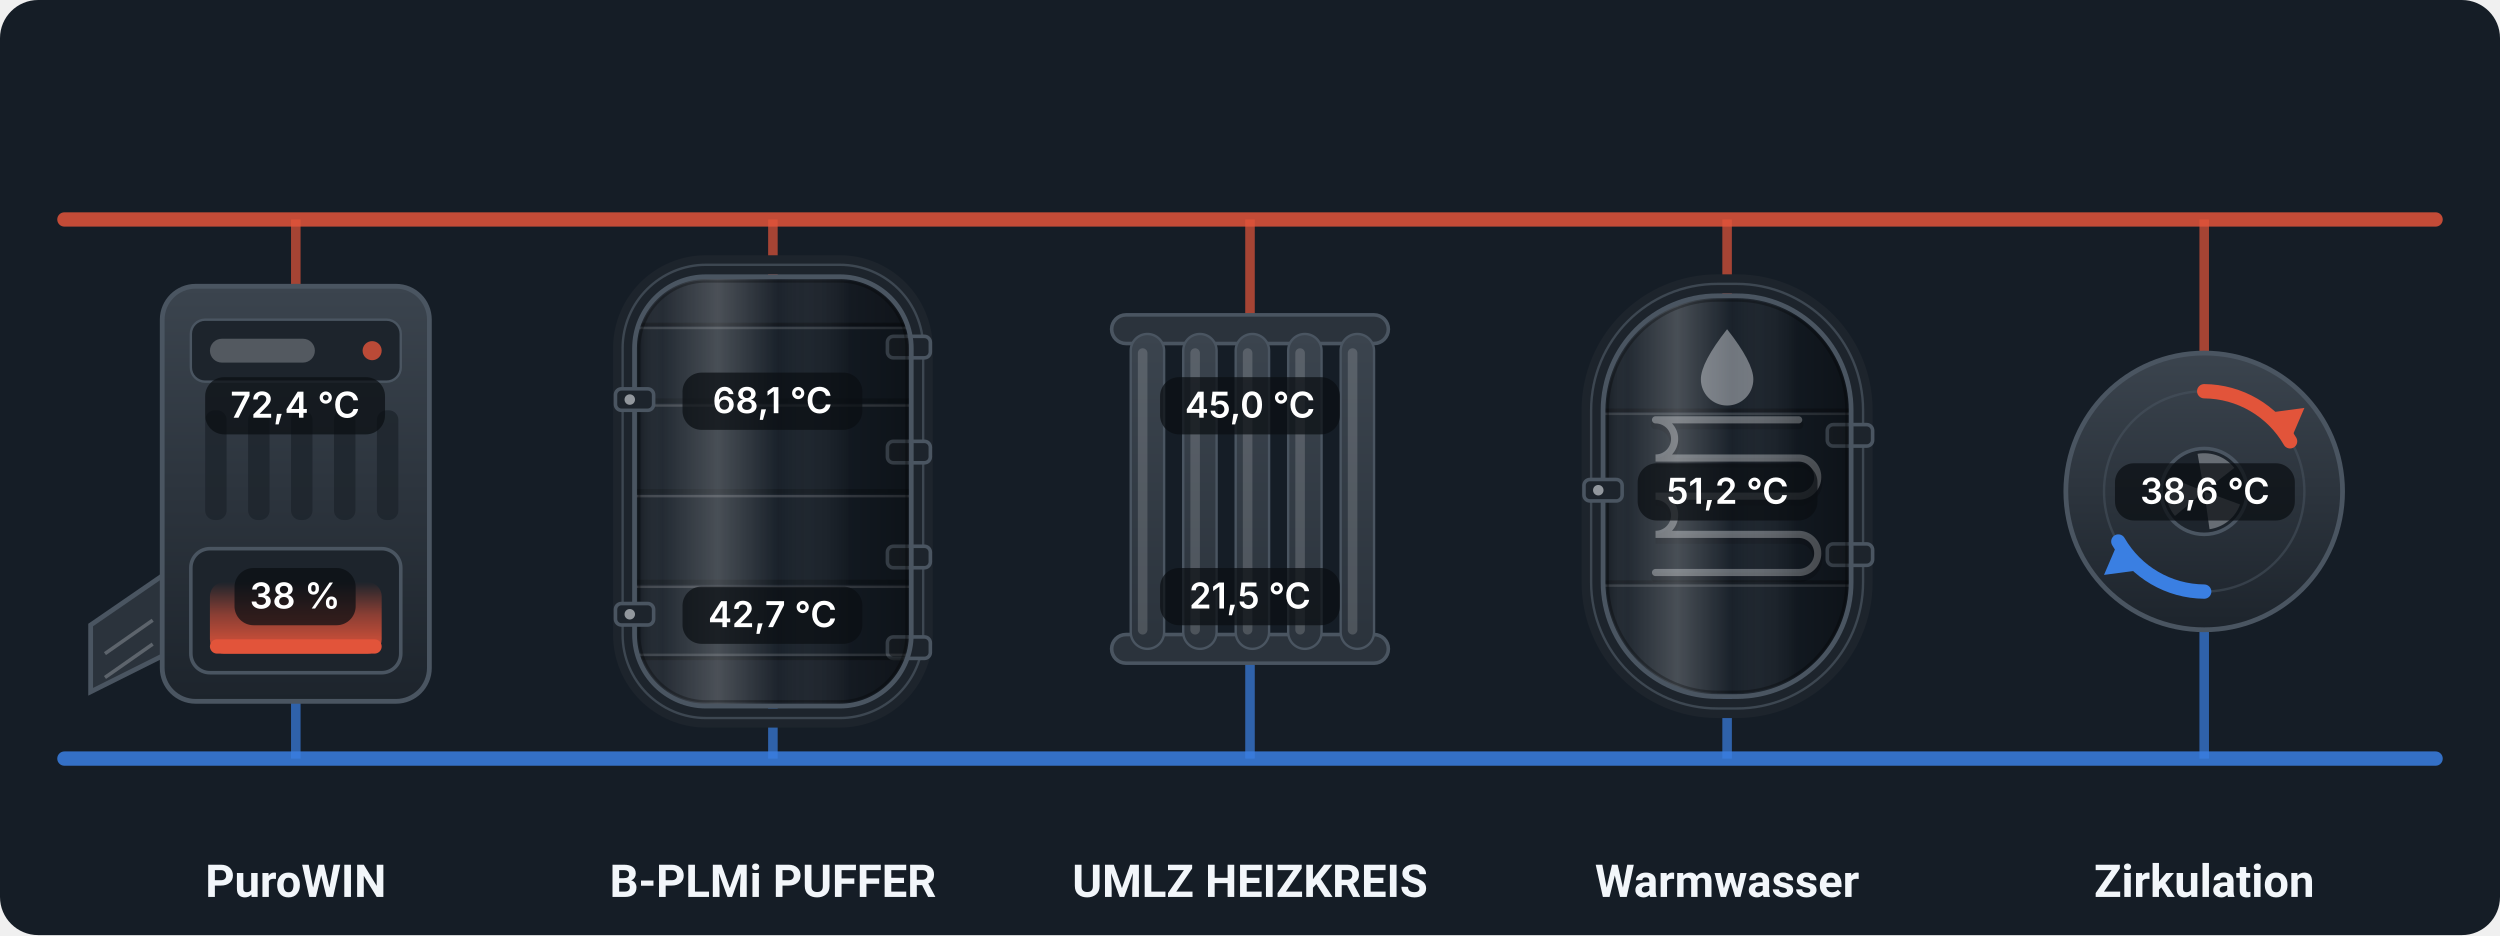
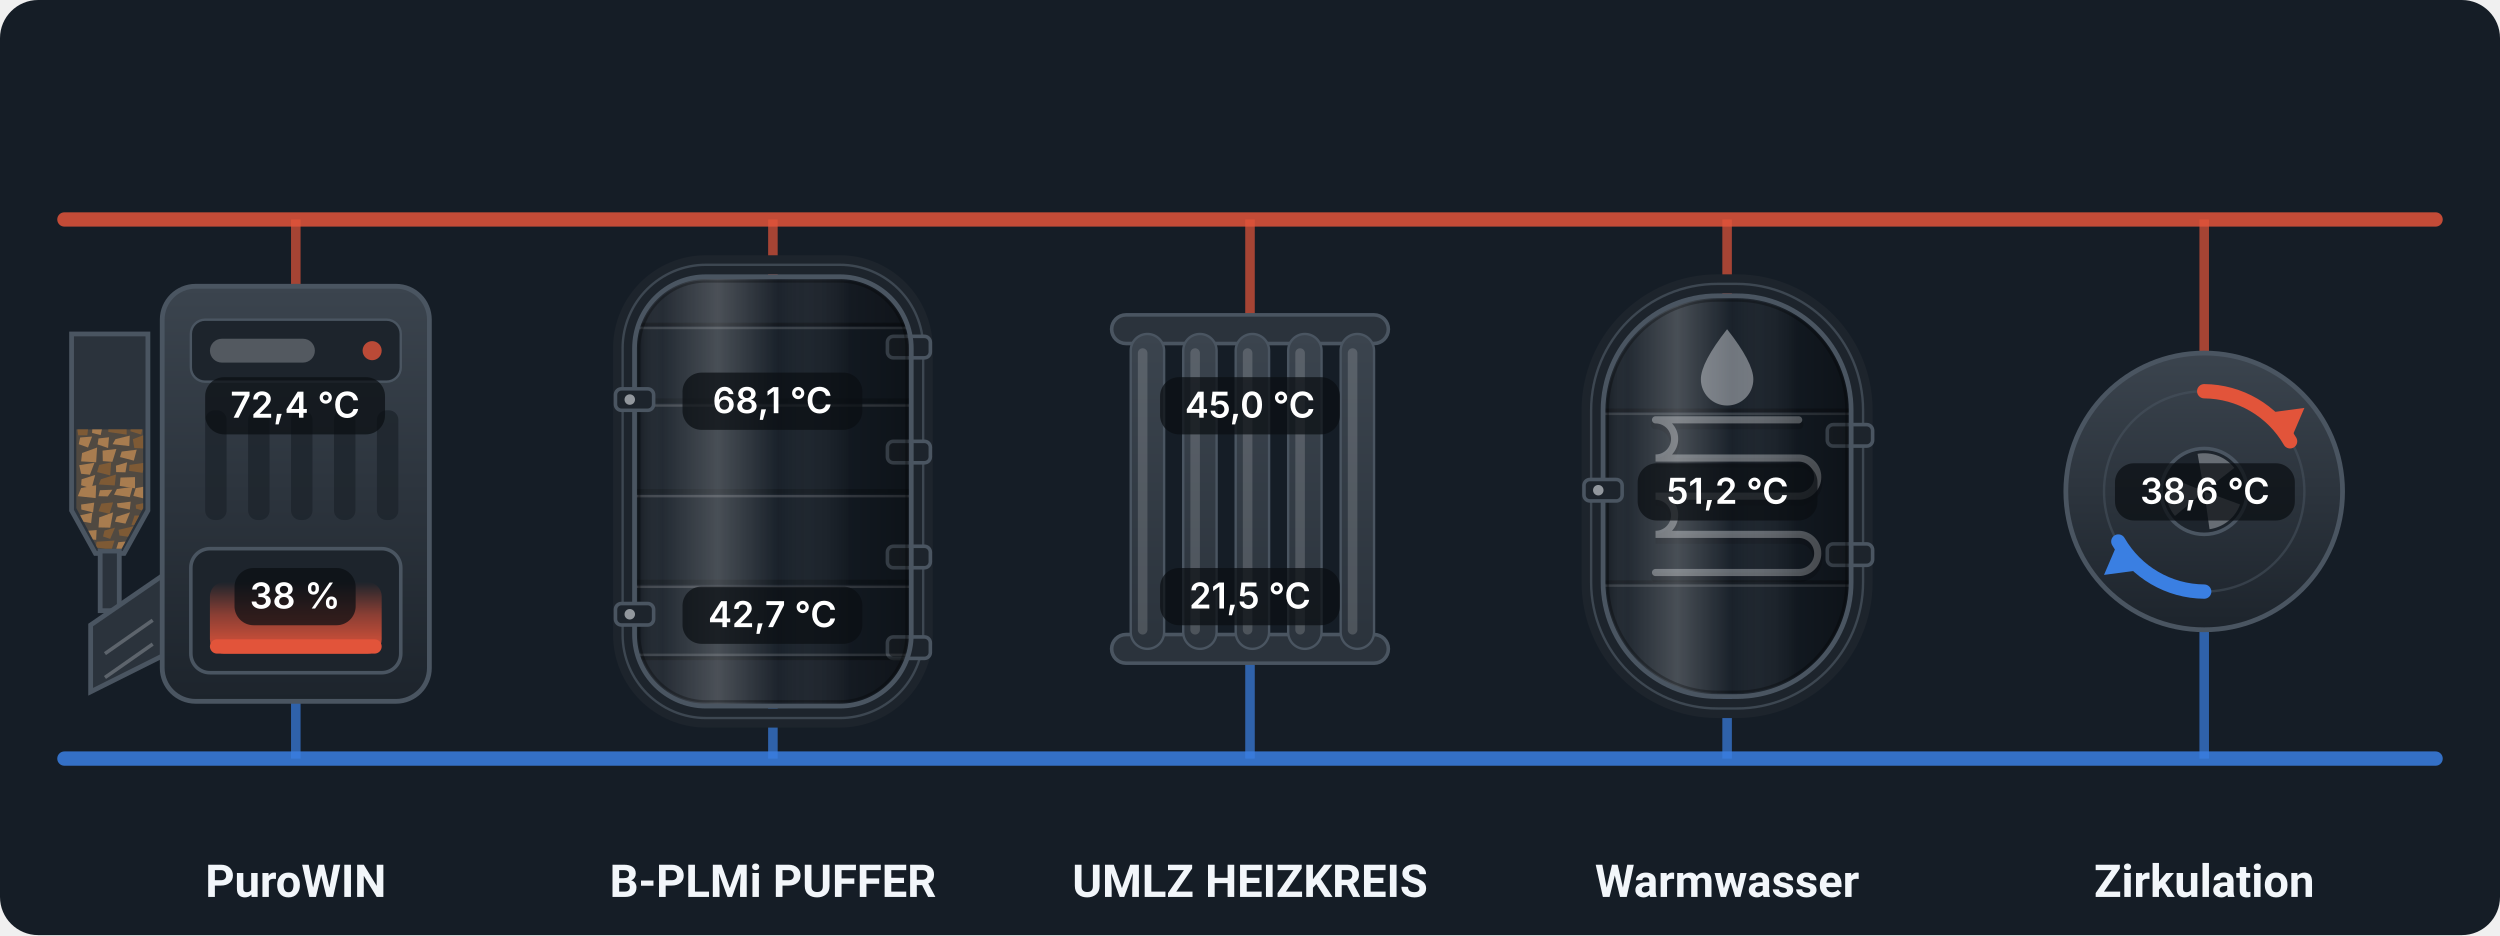
<svg xmlns="http://www.w3.org/2000/svg" viewBox="0 0 1048 392" width="1048" height="392">
  <rect width="100%" height="100%" rx="16" fill="#151d26" />
  <rect x="24" y="89" width="1000" height="6" rx="3" fill="#e2543a" opacity="0.85" />
  <rect x="24" y="315" width="1000" height="6" rx="3" fill="#3a7fe2" opacity="0.85" />
  <g transform="translate(24,0)">
    <rect x="98" y="92" width="4" height="34" fill="#e2543a" opacity="0.7" />
    <rect x="98" y="288" width="4" height="30" fill="#3a7fe2" opacity="0.7" />
    <defs>
      <linearGradient id="t0-gehaeuse" x1="0" y1="0" x2="0" y2="1">
        <stop offset="0%" stop-color="#3b444e" />
        <stop offset="100%" stop-color="#1d242c" />
      </linearGradient>
      <linearGradient id="t0-glutbett" x1="0" y1="1" x2="0" y2="0">
        <stop offset="0%" stop-color="#e2543a" />
        <stop offset="55%" stop-color="#e2543a" stop-opacity="0.55" />
        <stop offset="100%" stop-color="#e2543a" stop-opacity="0" />
      </linearGradient>
    </defs>
+     <path d="M 6 140 L 38 140 L 38 214 L 28 232 L 16 232 L 6 214 Z" fill="#2b333c" stroke="#4a5561" stroke-width="2" />
+     <rect x="18" y="231" width="8" height="25" fill="#2b333c" stroke="#4a5561" stroke-width="2" />
+     <defs>
+       <clipPath id="t0-innen">
+         <path d="M 8 142 L 36 142 L 36 213 L 27 230 L 17 230 L 8 213 Z" />
+       </clipPath>
+       <clipPath id="t0-fest">
+         <rect x="0" y="180" width="200" height="212" />
+       </clipPath>
+     </defs>
+     <g opacity="1" clip-path="url(#t0-fest)">
+       <g id="t0-koernung" clip-path="url(#t0-innen)">
+         <path d="M 8 142 L 36 142 L 36 213 L 27 230 L 17 230 L 8 213 Z" fill="#a87c4f" fill-opacity="0.3" />
+         <path d="M 9.6 145.8 L 15.6 145.2 L 15.2 150.3 L 9.2 149.4 Z" fill="#a87c4f" />
+         <path d="M 17.4 146.0 L 22.1 144.1 L 20.2 148.7 L 17.2 147.7 Z" fill="#a87c4f" />
+         <path d="M 23.0 145.3 L 27.9 144.5 L 27.9 149.6 L 23.1 148.9 Z" fill="#a87c4f" />
+         <path d="M 30.2 145.7 L 36.1 144.6 L 34.1 149.5 L 30.2 148.2 Z" fill="#a87c4f" />
+         <path d="M 9.2 151.1 L 13.8 149.6 L 11.9 154.9 L 9.3 154.9 Z" fill="#7e5a35" />
+         <path d="M 16.3 150.0 L 22.1 150.1 L 20.5 155.3 L 15.6 155.2 Z" fill="#a87c4f" />
+         <path d="M 24.4 150.0 L 31.3 149.0 L 29.7 153.6 L 23.8 152.7 Z" fill="#a87c4f" />
+         <path d="M 33.0 150.0 L 39.3 149.7 L 38.8 153.6 L 32.0 152.2 Z" fill="#a87c4f" />
+         <path d="M 9.4 155.8 L 14.6 156.7 L 14.2 160.9 L 8.3 159.7 Z" fill="#a87c4f" />
+         <path d="M 16.4 156.0 L 20.8 155.9 L 20.0 159.4 L 15.7 157.9 Z" fill="#a87c4f" />
+         <path d="M 22.4 157.0 L 29.7 156.3 L 29.2 159.5 L 21.9 158.4 Z" fill="#a87c4f" />
+         <path d="M 31.4 156.3 L 38.4 154.9 L 38.3 160.9 L 31.5 160.6 Z" fill="#a87c4f" />
+         <path d="M 10.3 161.5 L 15.1 160.9 L 14.0 165.3 L 10.0 164.3 Z" fill="#7e5a35" />
+         <path d="M 17.4 162.1 L 22.6 160.5 L 22.2 164.9 L 17.0 164.1 Z" fill="#7e5a35" />
+         <path d="M 24.6 162.4 L 31.3 161.6 L 31.0 166.9 L 23.2 166.8 Z" fill="#a87c4f" />
+         <path d="M 33.8 162.1 L 40.7 161.9 L 40.1 164.9 L 33.8 164.8 Z" fill="#a87c4f" />
+         <path d="M 10.8 167.8 L 16.6 167.6 L 14.8 172.3 L 10.3 171.7 Z" fill="#a87c4f" />
+         <path d="M 19.0 168.1 L 25.1 167.5 L 24.9 172.0 L 18.8 170.5 Z" fill="#a87c4f" />
+         <path d="M 27.6 167.9 L 32.9 167.9 L 32.7 172.2 L 27.3 172.2 Z" fill="#a87c4f" />
+         <path d="M 10.8 172.5 L 15.9 171.1 L 15.3 176.8 L 9.9 176.5 Z" fill="#7e5a35" />
+         <path d="M 19.1 172.6 L 24.7 172.4 L 24.3 176.5 L 17.9 175.3 Z" fill="#a87c4f" />
+         <path d="M 27.0 172.3 L 32.7 172.1 L 31.0 176.8 L 27.3 175.7 Z" fill="#a87c4f" />
+         <path d="M 34.0 172.4 L 39.1 171.9 L 37.9 176.5 L 33.9 176.0 Z" fill="#a87c4f" />
+         <path d="M 8.2 178.3 L 13.2 177.4 L 12.6 182.5 L 8.8 182.5 Z" fill="#7e5a35" />
+         <path d="M 14.8 177.5 L 19.5 176.4 L 18.2 182.4 L 14.6 181.5 Z" fill="#a87c4f" />
+         <path d="M 21.5 178.0 L 29.1 176.6 L 29.1 182.2 L 21.4 181.1 Z" fill="#7e5a35" />
+         <path d="M 30.8 178.2 L 36.0 177.8 L 35.2 182.2 L 30.7 180.8 Z" fill="#7e5a35" />
+         <path d="M 9.6 183.4 L 14.6 183.0 L 12.9 187.6 L 9.0 186.2 Z" fill="#a87c4f" />
+         <path d="M 17.3 183.8 L 21.7 183.3 L 21.3 187.8 L 16.9 186.3 Z" fill="#a87c4f" />
+         <path d="M 24.4 184.1 L 30.4 182.6 L 30.2 187.0 L 23.2 186.2 Z" fill="#a87c4f" />
+         <path d="M 31.7 184.1 L 36.7 182.2 L 36.0 188.0 L 32.3 187.8 Z" fill="#7e5a35" />
+         <path d="M 10.4 189.9 L 16.7 187.6 L 16.3 193.8 L 10.0 193.4 Z" fill="#a87c4f" />
+         <path d="M 19.0 188.9 L 24.8 188.2 L 23.1 193.6 L 19.1 193.3 Z" fill="#a87c4f" />
+         <path d="M 27.0 189.3 L 33.3 188.5 L 32.1 193.1 L 26.3 191.6 Z" fill="#a87c4f" />
+         <path d="M 9.2 195.0 L 15.6 194.0 L 13.7 199.0 L 10.0 198.6 Z" fill="#a87c4f" />
+         <path d="M 17.6 194.9 L 22.6 193.8 L 22.2 199.3 L 16.7 197.9 Z" fill="#7e5a35" />
+         <path d="M 24.6 195.2 L 29.3 193.8 L 28.6 198.0 L 24.7 197.9 Z" fill="#a87c4f" />
+         <path d="M 30.3 194.9 L 36.5 194.0 L 35.8 198.2 L 30.1 197.4 Z" fill="#7e5a35" />
+         <path d="M 10.2 200.9 L 15.9 199.1 L 14.4 204.8 L 10.0 203.4 Z" fill="#a87c4f" />
+         <path d="M 18.3 200.9 L 24.6 198.9 L 24.1 203.5 L 17.4 203.1 Z" fill="#7e5a35" />
+         <path d="M 26.5 200.2 L 32.6 200.0 L 32.6 204.7 L 26.2 203.7 Z" fill="#a87c4f" />
+         <path d="M 10.0 204.6 L 16.3 203.4 L 16.1 208.8 L 8.6 208.0 Z" fill="#a87c4f" />
+         <path d="M 17.9 205.5 L 23.1 205.3 L 21.2 208.1 L 17.3 208.0 Z" fill="#a87c4f" />
+         <path d="M 25.0 205.0 L 31.6 204.1 L 30.4 208.4 L 23.8 207.4 Z" fill="#a87c4f" />
+         <path d="M 32.9 204.6 L 38.7 203.6 L 37.7 209.3 L 31.9 207.9 Z" fill="#a87c4f" />
+         <path d="M 10.0 211.5 L 15.5 210.7 L 15.0 214.8 L 10.1 213.6 Z" fill="#a87c4f" />
+         <path d="M 18.5 211.1 L 23.4 210.6 L 21.9 215.4 L 17.3 214.3 Z" fill="#7e5a35" />
+         <path d="M 25.0 211.0 L 30.8 210.3 L 30.4 213.6 L 25.3 212.6 Z" fill="#a87c4f" />
+         <path d="M 32.9 211.6 L 39.0 210.3 L 37.6 214.6 L 33.0 213.2 Z" fill="#7e5a35" />
+         <path d="M 8.8 216.2 L 14.7 214.9 L 14.2 219.3 L 9.4 218.4 Z" fill="#a87c4f" />
+         <path d="M 17.6 216.9 L 23.4 214.8 L 22.2 221.2 L 17.3 221.1 Z" fill="#a87c4f" />
+         <path d="M 24.9 216.6 L 30.5 214.8 L 28.6 219.5 L 24.2 218.7 Z" fill="#a87c4f" />
+         <path d="M 32.4 216.1 L 37.4 216.1 L 36.8 220.5 L 31.1 220.1 Z" fill="#7e5a35" />
+         <path d="M 8.9 222.8 L 16.5 222.2 L 16.3 226.3 L 9.6 225.7 Z" fill="#a87c4f" />
+         <path d="M 19.8 222.4 L 24.2 221.2 L 22.2 225.9 L 19.2 224.9 Z" fill="#7e5a35" />
+         <path d="M 25.7 222.1 L 32.0 220.6 L 31.1 225.2 L 26.1 224.5 Z" fill="#7e5a35" />
+         <path d="M 34.1 222.8 L 39.6 222.2 L 38.1 226.4 L 33.2 226.2 Z" fill="#a87c4f" />
+         <path d="M 9.6 227.6 L 14.5 227.0 L 13.0 231.6 L 8.5 231.2 Z" fill="#a87c4f" />
+         <path d="M 16.5 227.1 L 24.0 226.6 L 22.8 230.3 L 16.1 229.5 Z" fill="#7e5a35" />
+         <path d="M 25.6 227.3 L 31.7 226.7 L 31.3 231.3 L 24.7 230.2 Z" fill="#a87c4f" />
+         <path d="M 33.2 227.9 L 37.7 226.2 L 36.8 231.9 L 32.2 230.6 Z" fill="#a87c4f" />
+       </g>
+     </g>
+     <path data-vorrat="" d="M 8 142 L 36 142 L 36 213 L 27 230 L 17 230 L 8 213 Z" fill="none" />
    <g stroke="#4a5561" stroke-width="2" fill="#2b333c">
      <path d="M 14 290 L 14 262 L 46 240 L 46 274 Z" />
    </g>
    <g stroke="#f2f6fa" stroke-width="1.5" opacity="0.25" fill="none">
      <path d="M 20 284 L 40 270" />
      <path d="M 20 274 L 40 260" />
    </g>
    <rect x="44" y="120" width="112" height="174" rx="14" fill="url(#t0-gehaeuse)" stroke="#4a5561" stroke-width="2" />
    <rect x="56" y="134" width="88" height="26" rx="6" fill="#1d242c" stroke="#4a5561" stroke-width="1" />
    <rect x="64" y="142" width="44" height="10" rx="5" fill="#f2f6fa" opacity="0.25" />
    <circle cx="132" cy="147" r="4" fill="#e2543a" opacity="0.8" />
    <g fill="#1d242c" opacity="0.8">
      <rect x="62" y="172" width="9" height="46" rx="4" />
      <rect x="80" y="172" width="9" height="46" rx="4" />
      <rect x="98" y="172" width="9" height="46" rx="4" />
      <rect x="116" y="172" width="9" height="46" rx="4" />
      <rect x="134" y="172" width="9" height="46" rx="4" />
    </g>
    <rect x="56" y="230" width="88" height="52" rx="8" fill="#1d242c" stroke="#4a5561" stroke-width="1.5" />
    <rect x="64" y="244" width="72" height="30" rx="6" fill="url(#t0-glutbett)" />
    <rect x="64" y="268" width="72" height="6" rx="3" fill="#e2543a" />
    <text x="100" y="376" text-anchor="middle" fill="#f2f6fa" font-size="19" font-weight="600" font-family="system-ui, -apple-system, Roboto, sans-serif">PuroWIN</text>
  </g>
  <g transform="translate(224,0)">
    <rect x="98" y="92" width="4" height="24" fill="#e2543a" opacity="0.7" />
    <rect x="98" y="296" width="4" height="22" fill="#3a7fe2" opacity="0.7" />
    <defs>
      <linearGradient id="t1-schichtung" x1="0" y1="0" x2="0" y2="1">
        <stop offset="0%" stop-color="#3b444e" />
        <stop offset="100%" stop-color="#1d242c" />
      </linearGradient>
      <linearGradient id="t1-glanz" x1="0" y1="0" x2="1" y2="0">
        <stop offset="0%" stop-color="#000000" stop-opacity="0.20" />
        <stop offset="10%" stop-color="#ffffff" stop-opacity="0.06" />
        <stop offset="30%" stop-color="#ffffff" stop-opacity="0.22" />
        <stop offset="52%" stop-color="#ffffff" stop-opacity="0.02" />
        <stop offset="78%" stop-color="#000000" stop-opacity="0.16" />
        <stop offset="100%" stop-color="#000000" stop-opacity="0.36" />
      </linearGradient>
      <clipPath id="t1-innen">
        <rect x="42" y="116" width="116" height="180" rx="30" />
      </clipPath>
    </defs>
    <rect x="37" y="111" width="126" height="190" rx="35" fill="none" stroke="#1d242c" stroke-width="8" />
    <rect x="37" y="111" width="126" height="190" rx="35" fill="none" stroke="#4a5561" stroke-width="1" opacity="0.7" />
    <g fill="#1d242c" stroke="#4a5561" stroke-width="1.5">
      <rect x="148" y="141" width="18" height="9" rx="2.5" />
      <rect x="148" y="185" width="18" height="9" rx="2.5" />
      <rect x="148" y="229" width="18" height="9" rx="2.5" />
      <rect x="148" y="267" width="18" height="9" rx="2.5" />
    </g>
    <rect x="42" y="116" width="116" height="180" rx="30" fill="none" />
    <g clip-path="url(#t1-innen)">
      <g fill="#1d242c" opacity="0.3">
        <rect x="42" y="116" width="116" height="20" />
        <rect x="42" y="276" width="116" height="20" />
      </g>
      <g stroke-width="1.5" stroke="#000000" opacity="0.3">
        <line x1="42" y1="136" x2="158" y2="136" />
        <line x1="42" y1="276" x2="158" y2="276" />
      </g>
      <g stroke-width="1" stroke="#ffffff" opacity="0.14">
        <line x1="42" y1="137.5" x2="158" y2="137.5" />
        <line x1="42" y1="274.5" x2="158" y2="274.5" />
      </g>
      <g stroke-width="2" stroke="#000000" opacity="0.22">
        <line x1="42" y1="168" x2="158" y2="168" />
        <line x1="42" y1="206" x2="158" y2="206" />
        <line x1="42" y1="244" x2="158" y2="244" />
      </g>
      <g stroke-width="1" stroke="#ffffff" opacity="0.16">
        <line x1="42" y1="170" x2="158" y2="170" />
        <line x1="42" y1="208" x2="158" y2="208" />
        <line x1="42" y1="246" x2="158" y2="246" />
      </g>
      <rect x="42" y="116" width="116" height="180" fill="url(#t1-glanz)" />
    </g>
    <rect x="42" y="116" width="116" height="180" rx="30" fill="none" stroke="#4a5561" stroke-width="2" />
    <rect x="44" y="118" width="112" height="176" rx="28" fill="none" stroke="#000000" stroke-width="1" opacity="0.28" />
    <g fill="#1d242c" stroke="#4a5561" stroke-width="1.5">
      <rect x="34" y="163" width="16" height="9" rx="2.5" />
      <rect x="34" y="253" width="16" height="9" rx="2.5" />
    </g>
    <g fill="#f2f6fa" opacity="0.55">
      <circle cx="40" cy="167.5" r="2.2" />
      <circle cx="40" cy="257.5" r="2.2" />
    </g>
    <text x="100" y="376" text-anchor="middle" fill="#f2f6fa" font-size="19" font-weight="600" font-family="system-ui, -apple-system, Roboto, sans-serif">B-PLMi PUFFER</text>
  </g>
  <g transform="translate(424,0)">
    <rect x="98" y="92" width="4" height="40" fill="#e2543a" opacity="0.7" />
    <rect x="98" y="278" width="4" height="40" fill="#3a7fe2" opacity="0.7" />
    <defs>
      <linearGradient id="t2-koerper" x1="0" y1="0" x2="0" y2="1">
        <stop offset="0%" stop-color="#3b444e" />
        <stop offset="100%" stop-color="#2b333c" />
      </linearGradient>
    </defs>
    <rect x="42" y="132" width="116" height="12" rx="6" fill="#2b333c" stroke="#4a5561" stroke-width="1.5" />
    <rect x="42" y="266" width="116" height="12" rx="6" fill="#2b333c" stroke="#4a5561" stroke-width="1.5" />
    <g fill="url(#t2-koerper)" stroke="#4a5561" stroke-width="1">
      <rect x="50" y="140" width="14" height="132" rx="7" />
      <rect x="72" y="140" width="14" height="132" rx="7" />
      <rect x="94" y="140" width="14" height="132" rx="7" />
      <rect x="116" y="140" width="14" height="132" rx="7" />
      <rect x="138" y="140" width="14" height="132" rx="7" />
    </g>
    <g fill="#ffffff" opacity="0.16">
      <rect x="53" y="146" width="4" height="120" rx="2" />
      <rect x="75" y="146" width="4" height="120" rx="2" />
      <rect x="97" y="146" width="4" height="120" rx="2" />
      <rect x="119" y="146" width="4" height="120" rx="2" />
      <rect x="141" y="146" width="4" height="120" rx="2" />
    </g>
    <text x="100" y="376" text-anchor="middle" fill="#f2f6fa" font-size="19" font-weight="600" font-family="system-ui, -apple-system, Roboto, sans-serif">UMLZ HEIZKREIS</text>
  </g>
  <g transform="translate(624,0)">
    <rect x="98" y="92" width="4" height="32" fill="#e2543a" opacity="0.7" />
    <rect x="98" y="292" width="4" height="26" fill="#3a7fe2" opacity="0.7" />
    <defs>
      <linearGradient id="t3-boiler" x1="0" y1="0" x2="0" y2="1">
        <stop offset="0%" stop-color="#b3341f" />
        <stop offset="70%" stop-color="#b3341f" stop-opacity="0.75" />
        <stop offset="100%" stop-color="#25508f" stop-opacity="0.55" />
      </linearGradient>
      <linearGradient id="t3-glanz" x1="0" y1="0" x2="1" y2="0">
        <stop offset="0%" stop-color="#000000" stop-opacity="0.20" />
        <stop offset="10%" stop-color="#ffffff" stop-opacity="0.06" />
        <stop offset="30%" stop-color="#ffffff" stop-opacity="0.22" />
        <stop offset="52%" stop-color="#ffffff" stop-opacity="0.02" />
        <stop offset="78%" stop-color="#000000" stop-opacity="0.16" />
        <stop offset="100%" stop-color="#000000" stop-opacity="0.36" />
      </linearGradient>
      <clipPath id="t3-innen">
        <rect x="48" y="124" width="104" height="168" rx="48" />
      </clipPath>
    </defs>
    <rect x="43" y="119" width="114" height="178" rx="53" fill="none" stroke="#1d242c" stroke-width="8" />
    <rect x="43" y="119" width="114" height="178" rx="53" fill="none" stroke="#4a5561" stroke-width="1" opacity="0.7" />
    <g fill="#1d242c" stroke="#4a5561" stroke-width="1.5">
      <rect x="142" y="178" width="19" height="9" rx="2.5" />
      <rect x="142" y="228" width="19" height="9" rx="2.5" />
    </g>
    <rect x="48" y="124" width="104" height="168" rx="48" fill="none" />
    <g clip-path="url(#t3-innen)">
      <g stroke-width="1.5" stroke="#000000" opacity="0.26">
        <line x1="48" y1="172" x2="152" y2="172" />
        <line x1="48" y1="244" x2="152" y2="244" />
      </g>
      <g stroke-width="1" stroke="#ffffff" opacity="0.13">
        <line x1="48" y1="173.5" x2="152" y2="173.5" />
        <line x1="48" y1="245.5" x2="152" y2="245.5" />
      </g>
      <path d="M 70 178 h 60 M 70 178 a 8 8 0 0 1 0 16 h 60 a 8 8 0 0 1 0 16 h -60            a 8 8 0 0 1 0 16 h 60 a 8 8 0 0 1 0 16 h -60" fill="none" stroke="#000000" stroke-width="4" opacity="0.16" stroke-linecap="round" />
      <path d="M 70 176 h 60 M 70 176 a 8 8 0 0 1 0 16 h 60 a 8 8 0 0 1 0 16 h -60            a 8 8 0 0 1 0 16 h 60 a 8 8 0 0 1 0 16 h -60" fill="none" stroke="#f2f6fa" stroke-width="3" opacity="0.34" stroke-linecap="round" />
      <rect x="48" y="124" width="104" height="168" fill="url(#t3-glanz)" />
    </g>
    <rect x="48" y="124" width="104" height="168" rx="48" fill="none" stroke="#4a5561" stroke-width="2" />
    <rect x="50" y="126" width="100" height="164" rx="46" fill="none" stroke="#000000" stroke-width="1" opacity="0.28" />
    <path d="M 100 138 q 11 14 11 21 a 11 11 0 0 1 -22 0 q 0 -7 11 -21 Z" fill="#f2f6fa" opacity="0.4" />
    <g fill="#1d242c" stroke="#4a5561" stroke-width="1.5">
      <rect x="40" y="201" width="16" height="9" rx="2.5" />
    </g>
    <circle cx="46" cy="205.5" r="2.2" fill="#f2f6fa" opacity="0.55" />
    <text x="100" y="376" text-anchor="middle" fill="#f2f6fa" font-size="19" font-weight="600" font-family="system-ui, -apple-system, Roboto, sans-serif">Warmwasser</text>
  </g>
  <g transform="translate(824,0)">
    <rect x="98" y="92" width="4" height="56" fill="#e2543a" opacity="0.7" />
    <rect x="98" y="264" width="4" height="54" fill="#3a7fe2" opacity="0.7" />
    <defs>
      <linearGradient id="t4-ring" x1="0" y1="0" x2="0" y2="1">
        <stop offset="0%" stop-color="#3b444e" />
        <stop offset="100%" stop-color="#1d242c" />
      </linearGradient>
    </defs>
    <circle cx="100" cy="206" r="58" fill="url(#t4-ring)" stroke="#4a5561" stroke-width="2" />
    <circle cx="100" cy="206" r="42" fill="none" stroke="#4a5561" stroke-width="1" opacity="0.5" />
    <path d="M 100 164 a 42 42 0 0 1 36 21" fill="none" stroke="#e2543a" stroke-width="6" stroke-linecap="round" />
    <path d="M 136 185 l 6 -14 l -15 2 Z" fill="#e2543a" />
    <path d="M 100 248 a 42 42 0 0 1 -36 -21" fill="none" stroke="#3a7fe2" stroke-width="6" stroke-linecap="round" />
    <path d="M 64 227 l -6 14 l 15 -2 Z" fill="#3a7fe2" />
    <circle cx="100" cy="206" r="18" fill="#1d242c" stroke="#4a5561" stroke-width="1.5" />
    <g fill="#f2f6fa" opacity="0.35">
      <path d="M 100 206 L 97.22 190.24 A 16 16 0 0 1 112.61 196.15 Z" />
      <path d="M 100 206 L 115.04 211.47 A 16 16 0 0 1 102.23 221.84 Z" />
      <path d="M 100 206 L 87.74 216.28 A 16 16 0 0 1 85.17 200.01 Z" />
    </g>
    <text x="100" y="376" text-anchor="middle" fill="#f2f6fa" font-size="19" font-weight="600" font-family="system-ui, -apple-system, Roboto, sans-serif">Zirkulation</text>
  </g>
  <rect x="86.0" y="158.1" width="75.4" height="24" rx="8" fill="rgba(10, 14, 19, 0.72)" />
  <text x="123.7" y="175.1" text-anchor="middle" font-family="system-ui, -apple-system, Segoe UI, sans-serif" font-size="15" font-weight="600" fill="#ffffff">72,4 °C</text>
  <rect x="98.3" y="238.1" width="50.8" height="24" rx="8" fill="rgba(10, 14, 19, 0.72)" />
  <text x="123.7" y="255.1" text-anchor="middle" font-family="system-ui, -apple-system, Segoe UI, sans-serif" font-size="15" font-weight="600" fill="#ffffff">38 %</text>
  <rect x="286.1" y="156.2" width="75.4" height="24" rx="8" fill="rgba(10, 14, 19, 0.72)" />
  <text x="323.8" y="173.2" text-anchor="middle" font-family="system-ui, -apple-system, Segoe UI, sans-serif" font-size="15" font-weight="600" fill="#ffffff">68,1 °C</text>
  <rect x="286.1" y="245.9" width="75.4" height="24" rx="8" fill="rgba(10, 14, 19, 0.72)" />
  <text x="323.8" y="262.9" text-anchor="middle" font-family="system-ui, -apple-system, Segoe UI, sans-serif" font-size="15" font-weight="600" fill="#ffffff">42,7 °C</text>
  <rect x="486.3" y="158.1" width="75.4" height="24" rx="8" fill="rgba(10, 14, 19, 0.72)" />
  <text x="524.0" y="175.1" text-anchor="middle" font-family="system-ui, -apple-system, Segoe UI, sans-serif" font-size="15" font-weight="600" fill="#ffffff">45,0 °C</text>
  <rect x="486.3" y="238.1" width="75.4" height="24" rx="8" fill="rgba(10, 14, 19, 0.72)" />
  <text x="524.0" y="255.1" text-anchor="middle" font-family="system-ui, -apple-system, Segoe UI, sans-serif" font-size="15" font-weight="600" fill="#ffffff">21,5 °C</text>
  <rect x="686.5" y="194.2" width="75.4" height="24" rx="8" fill="rgba(10, 14, 19, 0.72)" />
  <text x="724.2" y="211.2" text-anchor="middle" font-family="system-ui, -apple-system, Segoe UI, sans-serif" font-size="15" font-weight="600" fill="#ffffff">51,2 °C</text>
  <rect x="886.6" y="194.2" width="75.4" height="24" rx="8" fill="rgba(10, 14, 19, 0.72)" />
  <text x="924.3" y="211.2" text-anchor="middle" font-family="system-ui, -apple-system, Segoe UI, sans-serif" font-size="15" font-weight="600" fill="#ffffff">38,6 °C</text>
</svg>
